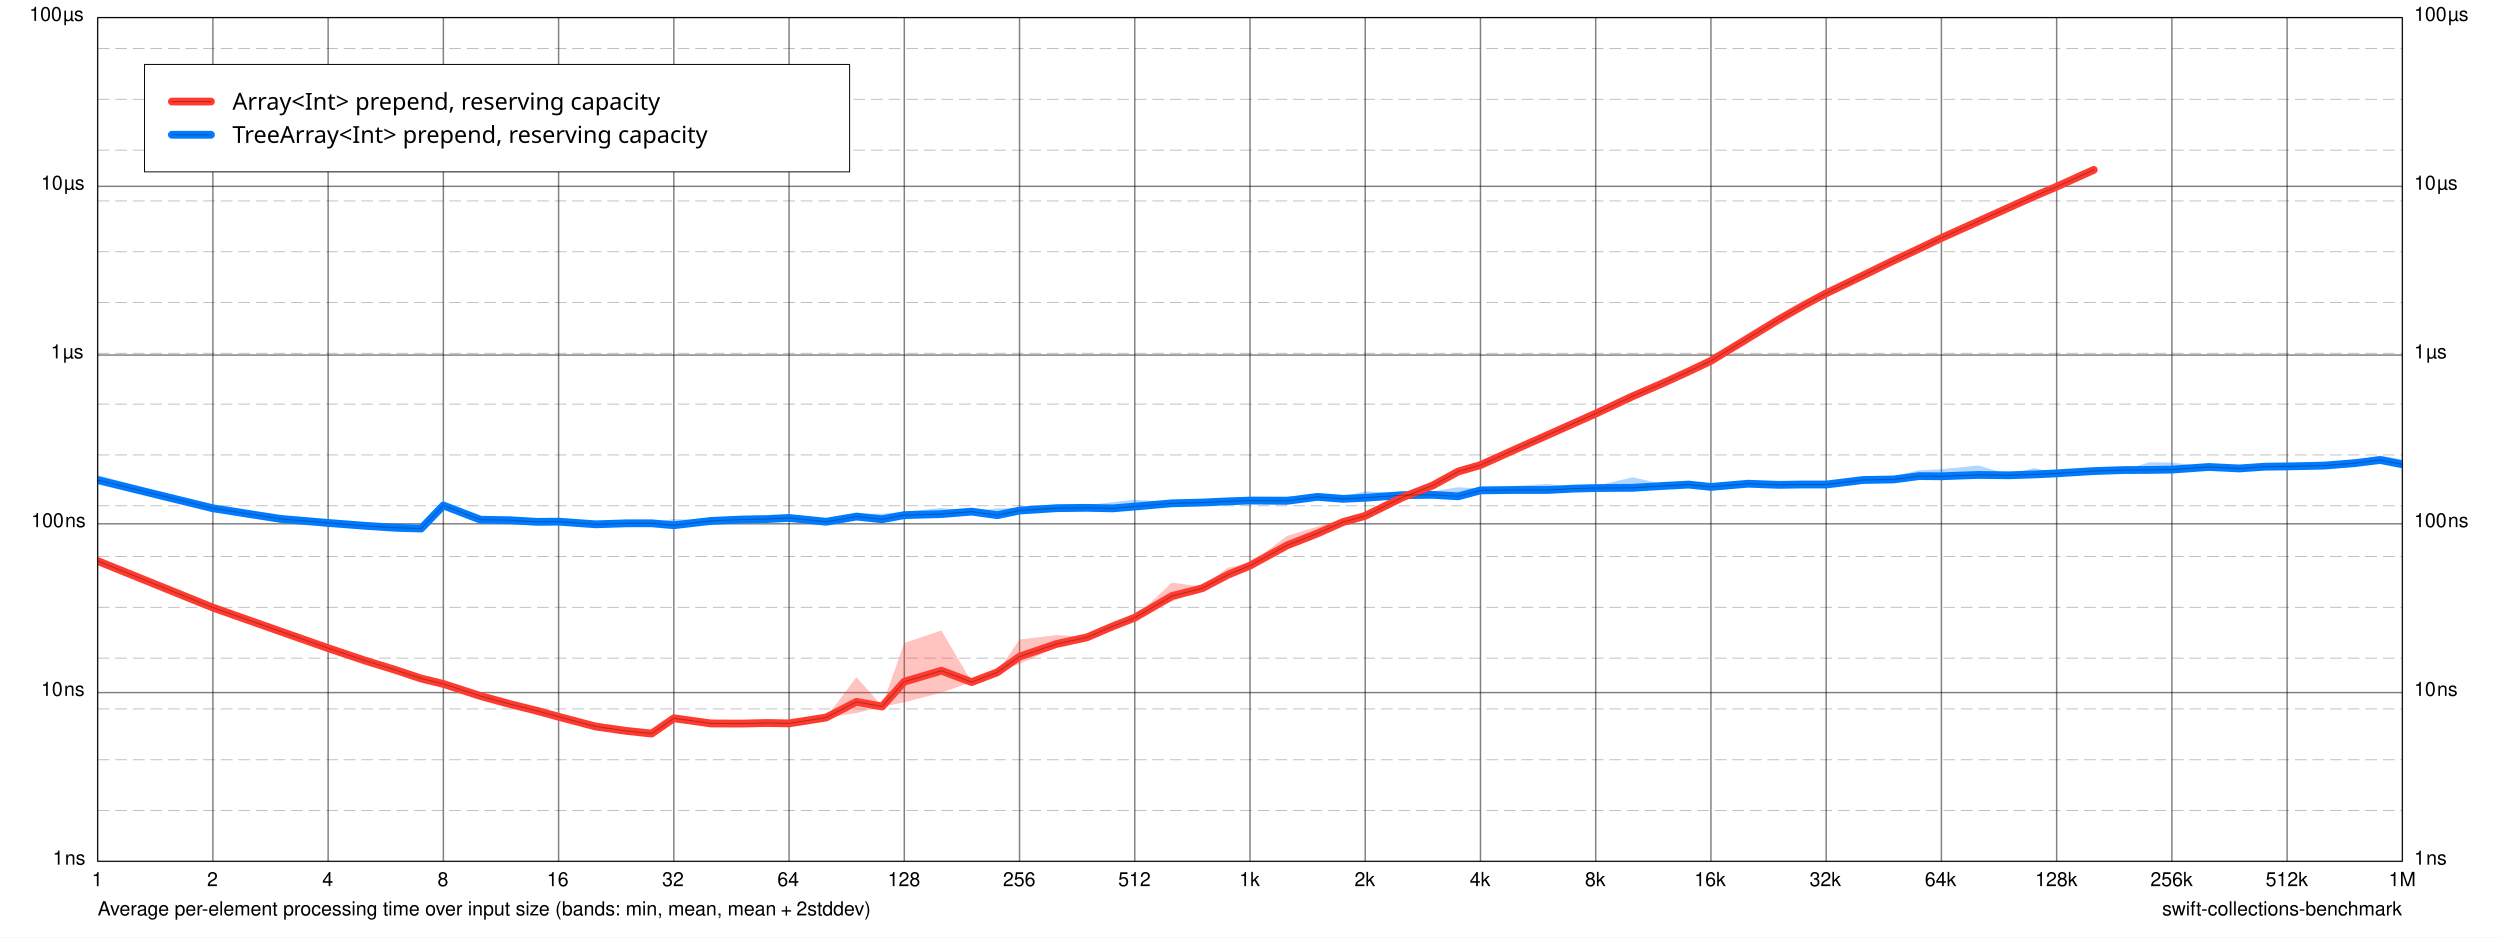
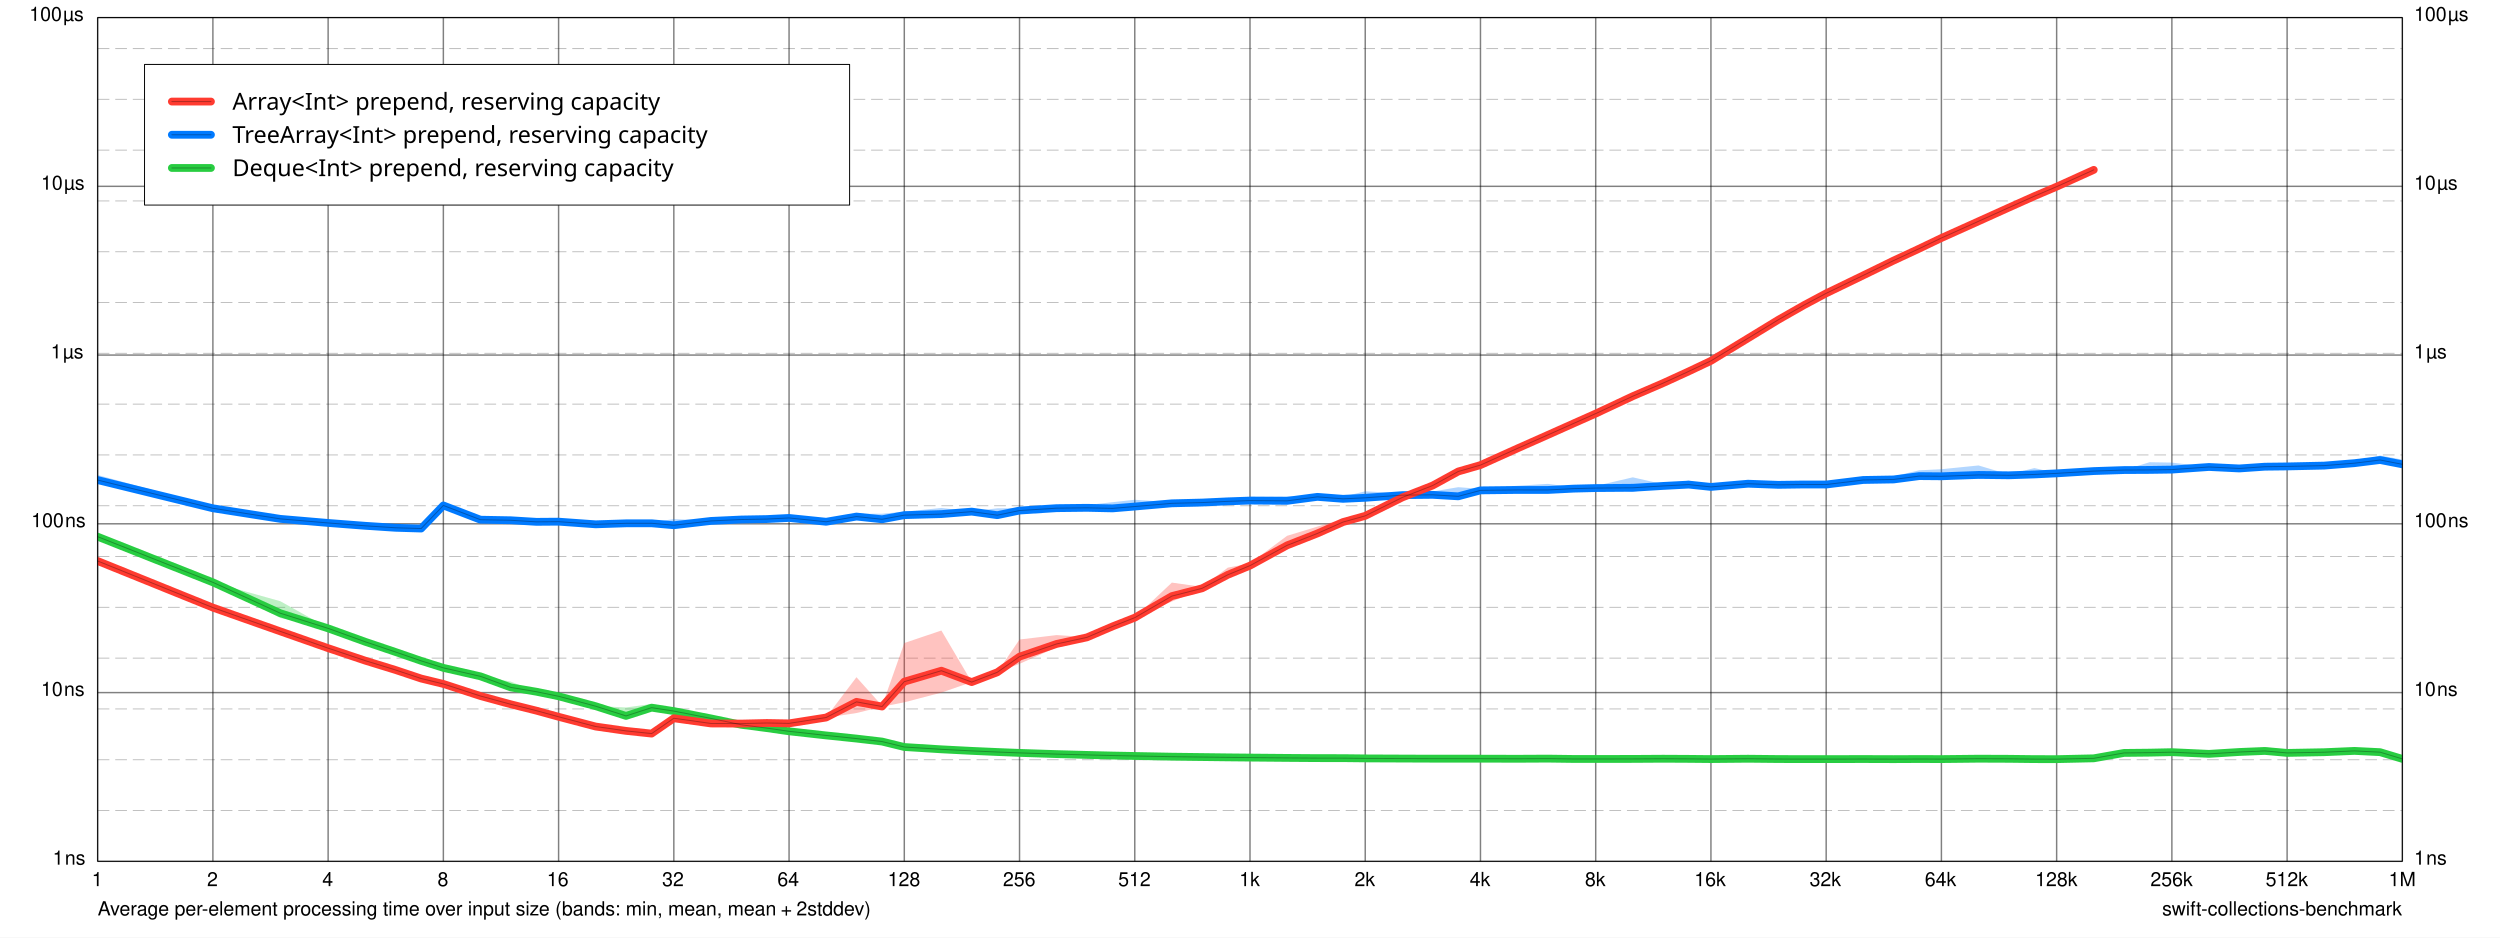
<svg xmlns="http://www.w3.org/2000/svg" xmlns:xlink="http://www.w3.org/1999/xlink" width="1280.0px" height="480.0px" viewBox="0.0 0.0 1280.0 480.0" version="1.1">
  <path d="M 0 0 L 0 480 L 1280 480 L 1280 0 z" fill="#FFFFFF" fill-opacity="1.0" stroke="none" />
  <text x="50" y="468.7" font-family="Helvetica" font-size="10" font-weight="normal" font-style="normal" fill="#000000" fill-opacity="1">Average per-element processing time over input size (bands: min, mean, mean + 2stddev)</text>
  <a xlink:href="https://github.com/apple/swift-collections-benchmark">
    <text x="1107" y="468.7" font-family="Helvetica" font-size="10" font-weight="normal" font-style="normal" fill="#000000" fill-opacity="1">swift-collections-benchmark</text>
  </a>
  <path d="M 50 9 L 50 441" fill="none" stroke-width="0.75" stroke="#000000" stroke-opacity="0.498" stroke-linecap="butt" stroke-linejoin="round" />
  <text x="47" y="453.7" font-family="Helvetica" font-size="10" font-weight="normal" font-style="normal" fill="#000000" fill-opacity="1">1</text>
  <path d="M 109 9 L 109 441" fill="none" stroke-width="0.75" stroke="#000000" stroke-opacity="0.498" stroke-linecap="butt" stroke-linejoin="round" />
  <text x="106" y="453.7" font-family="Helvetica" font-size="10" font-weight="normal" font-style="normal" fill="#000000" fill-opacity="1">2</text>
  <path d="M 168 9 L 168 441" fill="none" stroke-width="0.75" stroke="#000000" stroke-opacity="0.498" stroke-linecap="butt" stroke-linejoin="round" />
  <text x="165" y="453.7" font-family="Helvetica" font-size="10" font-weight="normal" font-style="normal" fill="#000000" fill-opacity="1">4</text>
  <path d="M 227 9 L 227 441" fill="none" stroke-width="0.75" stroke="#000000" stroke-opacity="0.498" stroke-linecap="butt" stroke-linejoin="round" />
  <text x="224" y="453.7" font-family="Helvetica" font-size="10" font-weight="normal" font-style="normal" fill="#000000" fill-opacity="1">8</text>
  <path d="M 286 9 L 286 441" fill="none" stroke-width="0.75" stroke="#000000" stroke-opacity="0.498" stroke-linecap="butt" stroke-linejoin="round" />
  <text x="280" y="453.7" font-family="Helvetica" font-size="10" font-weight="normal" font-style="normal" fill="#000000" fill-opacity="1">16</text>
  <path d="M 345 9 L 345 441" fill="none" stroke-width="0.75" stroke="#000000" stroke-opacity="0.498" stroke-linecap="butt" stroke-linejoin="round" />
  <text x="339" y="453.7" font-family="Helvetica" font-size="10" font-weight="normal" font-style="normal" fill="#000000" fill-opacity="1">32</text>
  <path d="M 404 9 L 404 441" fill="none" stroke-width="0.75" stroke="#000000" stroke-opacity="0.498" stroke-linecap="butt" stroke-linejoin="round" />
  <text x="398" y="453.7" font-family="Helvetica" font-size="10" font-weight="normal" font-style="normal" fill="#000000" fill-opacity="1">64</text>
  <path d="M 463 9 L 463 441" fill="none" stroke-width="0.75" stroke="#000000" stroke-opacity="0.498" stroke-linecap="butt" stroke-linejoin="round" />
  <text x="454.5" y="453.7" font-family="Helvetica" font-size="10" font-weight="normal" font-style="normal" fill="#000000" fill-opacity="1">128</text>
  <path d="M 522 9 L 522 441" fill="none" stroke-width="0.75" stroke="#000000" stroke-opacity="0.498" stroke-linecap="butt" stroke-linejoin="round" />
  <text x="513.5" y="453.7" font-family="Helvetica" font-size="10" font-weight="normal" font-style="normal" fill="#000000" fill-opacity="1">256</text>
  <path d="M 581 9 L 581 441" fill="none" stroke-width="0.75" stroke="#000000" stroke-opacity="0.498" stroke-linecap="butt" stroke-linejoin="round" />
  <text x="572.5" y="453.7" font-family="Helvetica" font-size="10" font-weight="normal" font-style="normal" fill="#000000" fill-opacity="1">512</text>
  <path d="M 640 9 L 640 441" fill="none" stroke-width="0.75" stroke="#000000" stroke-opacity="0.498" stroke-linecap="butt" stroke-linejoin="round" />
  <text x="634.5" y="453.7" font-family="Helvetica" font-size="10" font-weight="normal" font-style="normal" fill="#000000" fill-opacity="1">1k</text>
  <path d="M 699 9 L 699 441" fill="none" stroke-width="0.75" stroke="#000000" stroke-opacity="0.498" stroke-linecap="butt" stroke-linejoin="round" />
  <text x="693.5" y="453.7" font-family="Helvetica" font-size="10" font-weight="normal" font-style="normal" fill="#000000" fill-opacity="1">2k</text>
  <path d="M 758 9 L 758 441" fill="none" stroke-width="0.75" stroke="#000000" stroke-opacity="0.498" stroke-linecap="butt" stroke-linejoin="round" />
  <text x="752.5" y="453.7" font-family="Helvetica" font-size="10" font-weight="normal" font-style="normal" fill="#000000" fill-opacity="1">4k</text>
  <path d="M 817 9 L 817 441" fill="none" stroke-width="0.75" stroke="#000000" stroke-opacity="0.498" stroke-linecap="butt" stroke-linejoin="round" />
  <text x="811.5" y="453.7" font-family="Helvetica" font-size="10" font-weight="normal" font-style="normal" fill="#000000" fill-opacity="1">8k</text>
  <path d="M 876 9 L 876 441" fill="none" stroke-width="0.75" stroke="#000000" stroke-opacity="0.498" stroke-linecap="butt" stroke-linejoin="round" />
  <text x="867.5" y="453.7" font-family="Helvetica" font-size="10" font-weight="normal" font-style="normal" fill="#000000" fill-opacity="1">16k</text>
  <path d="M 935 9 L 935 441" fill="none" stroke-width="0.75" stroke="#000000" stroke-opacity="0.498" stroke-linecap="butt" stroke-linejoin="round" />
  <text x="926.5" y="453.7" font-family="Helvetica" font-size="10" font-weight="normal" font-style="normal" fill="#000000" fill-opacity="1">32k</text>
  <path d="M 994 9 L 994 441" fill="none" stroke-width="0.75" stroke="#000000" stroke-opacity="0.498" stroke-linecap="butt" stroke-linejoin="round" />
  <text x="985.5" y="453.7" font-family="Helvetica" font-size="10" font-weight="normal" font-style="normal" fill="#000000" fill-opacity="1">64k</text>
  <path d="M 1053 9 L 1053 441" fill="none" stroke-width="0.75" stroke="#000000" stroke-opacity="0.498" stroke-linecap="butt" stroke-linejoin="round" />
  <text x="1042" y="453.7" font-family="Helvetica" font-size="10" font-weight="normal" font-style="normal" fill="#000000" fill-opacity="1">128k</text>
  <path d="M 1112 9 L 1112 441" fill="none" stroke-width="0.75" stroke="#000000" stroke-opacity="0.498" stroke-linecap="butt" stroke-linejoin="round" />
  <text x="1101" y="453.7" font-family="Helvetica" font-size="10" font-weight="normal" font-style="normal" fill="#000000" fill-opacity="1">256k</text>
  <path d="M 1171 9 L 1171 441" fill="none" stroke-width="0.75" stroke="#000000" stroke-opacity="0.498" stroke-linecap="butt" stroke-linejoin="round" />
  <text x="1160" y="453.7" font-family="Helvetica" font-size="10" font-weight="normal" font-style="normal" fill="#000000" fill-opacity="1">512k</text>
  <path d="M 1230 9 L 1230 441" fill="none" stroke-width="0.75" stroke="#000000" stroke-opacity="0.498" stroke-linecap="butt" stroke-linejoin="round" />
  <text x="1223" y="453.7" font-family="Helvetica" font-size="10" font-weight="normal" font-style="normal" fill="#000000" fill-opacity="1">1M</text>
  <path d="M 50 441 L 1230 441" fill="none" stroke-width="0.75" stroke="#000000" stroke-opacity="0.498" stroke-linecap="butt" stroke-linejoin="round" />
  <text x="27" y="442.7" font-family="Helvetica" font-size="10" font-weight="normal" font-style="normal" fill="#000000" fill-opacity="1">1 ns</text>
  <text x="1236" y="442.7" font-family="Helvetica" font-size="10" font-weight="normal" font-style="normal" fill="#000000" fill-opacity="1">1 ns</text>
  <path d="M 50 354.6 L 1230 354.6" fill="none" stroke-width="0.75" stroke="#000000" stroke-opacity="0.498" stroke-linecap="butt" stroke-linejoin="round" />
  <text x="21" y="356.3" font-family="Helvetica" font-size="10" font-weight="normal" font-style="normal" fill="#000000" fill-opacity="1">10 ns</text>
  <text x="1236" y="356.3" font-family="Helvetica" font-size="10" font-weight="normal" font-style="normal" fill="#000000" fill-opacity="1">10 ns</text>
  <path d="M 50 268.2 L 1230 268.2" fill="none" stroke-width="0.75" stroke="#000000" stroke-opacity="0.498" stroke-linecap="butt" stroke-linejoin="round" />
  <text x="16" y="269.9" font-family="Helvetica" font-size="10" font-weight="normal" font-style="normal" fill="#000000" fill-opacity="1">100 ns</text>
  <text x="1236" y="269.9" font-family="Helvetica" font-size="10" font-weight="normal" font-style="normal" fill="#000000" fill-opacity="1">100 ns</text>
  <path d="M 50 181.8 L 1230 181.8" fill="none" stroke-width="0.75" stroke="#000000" stroke-opacity="0.498" stroke-linecap="butt" stroke-linejoin="round" />
  <text x="26" y="183.5" font-family="Helvetica" font-size="10" font-weight="normal" font-style="normal" fill="#000000" fill-opacity="1">1 µs</text>
  <text x="1236" y="183.5" font-family="Helvetica" font-size="10" font-weight="normal" font-style="normal" fill="#000000" fill-opacity="1">1 µs</text>
  <path d="M 50 95.4 L 1230 95.4" fill="none" stroke-width="0.75" stroke="#000000" stroke-opacity="0.498" stroke-linecap="butt" stroke-linejoin="round" />
  <text x="21" y="97.1" font-family="Helvetica" font-size="10" font-weight="normal" font-style="normal" fill="#000000" fill-opacity="1">10 µs</text>
  <text x="1236" y="97.1" font-family="Helvetica" font-size="10" font-weight="normal" font-style="normal" fill="#000000" fill-opacity="1">10 µs</text>
  <path d="M 50 9 L 1230 9" fill="none" stroke-width="0.75" stroke="#000000" stroke-opacity="0.498" stroke-linecap="butt" stroke-linejoin="round" />
  <text x="15" y="10.7" font-family="Helvetica" font-size="10" font-weight="normal" font-style="normal" fill="#000000" fill-opacity="1">100 µs</text>
  <text x="1236" y="10.7" font-family="Helvetica" font-size="10" font-weight="normal" font-style="normal" fill="#000000" fill-opacity="1">100 µs</text>
  <path d="M 50 414.99 L 1230 414.99" fill="none" stroke-width="0.5" stroke="#000000" stroke-opacity="0.259" stroke-linecap="butt" stroke-linejoin="round" stroke-dasharray="6 3" stroke-dashoffset="0" />
  <path d="M 50 388.98 L 1230 388.98" fill="none" stroke-width="0.5" stroke="#000000" stroke-opacity="0.259" stroke-linecap="butt" stroke-linejoin="round" stroke-dasharray="6 3" stroke-dashoffset="0" />
  <path d="M 50 362.97 L 1230 362.97" fill="none" stroke-width="0.5" stroke="#000000" stroke-opacity="0.259" stroke-linecap="butt" stroke-linejoin="round" stroke-dasharray="6 3" stroke-dashoffset="0" />
  <path d="M 50 336.96 L 1230 336.96" fill="none" stroke-width="0.5" stroke="#000000" stroke-opacity="0.259" stroke-linecap="butt" stroke-linejoin="round" stroke-dasharray="6 3" stroke-dashoffset="0" />
  <path d="M 50 310.96 L 1230 310.96" fill="none" stroke-width="0.5" stroke="#000000" stroke-opacity="0.259" stroke-linecap="butt" stroke-linejoin="round" stroke-dasharray="6 3" stroke-dashoffset="0" />
  <path d="M 50 284.95 L 1230 284.95" fill="none" stroke-width="0.5" stroke="#000000" stroke-opacity="0.259" stroke-linecap="butt" stroke-linejoin="round" stroke-dasharray="6 3" stroke-dashoffset="0" />
  <path d="M 50 258.94 L 1230 258.94" fill="none" stroke-width="0.5" stroke="#000000" stroke-opacity="0.259" stroke-linecap="butt" stroke-linejoin="round" stroke-dasharray="6 3" stroke-dashoffset="0" />
  <path d="M 50 232.93 L 1230 232.93" fill="none" stroke-width="0.5" stroke="#000000" stroke-opacity="0.259" stroke-linecap="butt" stroke-linejoin="round" stroke-dasharray="6 3" stroke-dashoffset="0" />
  <path d="M 50 206.92 L 1230 206.92" fill="none" stroke-width="0.5" stroke="#000000" stroke-opacity="0.259" stroke-linecap="butt" stroke-linejoin="round" stroke-dasharray="6 3" stroke-dashoffset="0" />
  <path d="M 50 180.91 L 1230 180.91" fill="none" stroke-width="0.5" stroke="#000000" stroke-opacity="0.259" stroke-linecap="butt" stroke-linejoin="round" stroke-dasharray="6 3" stroke-dashoffset="0" />
  <path d="M 50 154.9 L 1230 154.9" fill="none" stroke-width="0.5" stroke="#000000" stroke-opacity="0.259" stroke-linecap="butt" stroke-linejoin="round" stroke-dasharray="6 3" stroke-dashoffset="0" />
  <path d="M 50 128.89 L 1230 128.89" fill="none" stroke-width="0.5" stroke="#000000" stroke-opacity="0.259" stroke-linecap="butt" stroke-linejoin="round" stroke-dasharray="6 3" stroke-dashoffset="0" />
  <path d="M 50 102.88 L 1230 102.88" fill="none" stroke-width="0.5" stroke="#000000" stroke-opacity="0.259" stroke-linecap="butt" stroke-linejoin="round" stroke-dasharray="6 3" stroke-dashoffset="0" />
  <path d="M 50 76.874 L 1230 76.874" fill="none" stroke-width="0.5" stroke="#000000" stroke-opacity="0.259" stroke-linecap="butt" stroke-linejoin="round" stroke-dasharray="6 3" stroke-dashoffset="0" />
  <path d="M 50 50.865 L 1230 50.865" fill="none" stroke-width="0.5" stroke="#000000" stroke-opacity="0.259" stroke-linecap="butt" stroke-linejoin="round" stroke-dasharray="6 3" stroke-dashoffset="0" />
  <path d="M 50 24.856 L 1230 24.856" fill="none" stroke-width="0.5" stroke="#000000" stroke-opacity="0.259" stroke-linecap="butt" stroke-linejoin="round" stroke-dasharray="6 3" stroke-dashoffset="0" />
-   <path d="M 74 33 L 74 88 L 435 88 L 435 33 z" fill="#FFFFFF" fill-opacity="1.0" stroke="none" />
+   <path d="M 74 33 L 74 105 L 435 105 L 435 33 z" fill="#FFFFFF" fill-opacity="1.0" stroke="none" />
  <clipPath id="clip-0">
    <path d="M 50 9 L 50 441 L 1230 441 L 1230 9 z" />
  </clipPath>
  <g clip-path="url(#clip-0)">
+     <path d="M 50 274.56L 109 298.16L 143.51 307.82L 168 321.5L 186.99 328.59L 202.51 333.61L 215.63 338.36L 227 341.95L 245.99 346.11L 261.51 348.99L 274.63 354.15L 286 354.8L 304.99 361.45L 320.51 362.22L 333.63 360.43L 345 363.99L 363.99 367.82L 379.51 369.61L 392.63 372.1L 404 373.56L 422.99 376.54L 438.51 377.89L 451.63 378.82L 463 382.44L 481.99 383.62L 497.51 384.45L 510.63 385L 522 385.45L 540.99 386.08L 556.51 386.52L 569.63 386.84L 581 387.05L 599.99 387.34L 615.51 387.61L 628.63 387.77L 640 387.87L 658.99 388.05L 674.51 388.16L 687.63 387.97L 699 388.3L 717.99 388.36L 733.51 388.44L 746.63 388.35L 758 388.25L 776.99 388.49L 792.51 388.05L 805.63 388.59L 817 388.54L 835.99 388.55L 851.51 388.05L 864.63 388.24L 876 388.62L 894.99 388.05L 910.51 388.52L 923.63 388.66L 935 388.64L 953.99 388.61L 969.51 388.68L 982.63 388.39L 994 388.59L 1013 387.86L 1028.5 387.97L 1041.6 388.6L 1053 388.67L 1072 387.07L 1087.5 385.36L 1100.6 385.15L 1112 384.9L 1131 384.94L 1146.5 384.67L 1159.6 382.6L 1171 383.94L 1190 385.06L 1205.5 382.89L 1218.6 384.97L 1230 388.43L 1230 388.6L 1218.6 385.16L 1205.5 385.04L 1190 385.15L 1171 386.05L 1159.6 385.17L 1146.5 385.15L 1131 386.36L 1112 385.18L 1100.6 385.44L 1087.5 385.55L 1072 388.7L 1053 388.7L 1041.6 388.69L 1028.5 388.7L 1013 388.67L 994 388.69L 982.63 388.7L 969.51 388.68L 953.99 388.63L 935 388.68L 923.63 388.67L 910.51 388.67L 894.99 388.61L 876 388.66L 864.63 388.65L 851.51 388.62L 835.99 388.58L 817 388.6L 805.63 388.6L 792.51 388.54L 776.99 388.49L 758 388.5L 746.63 388.47L 733.51 388.44L 717.99 388.39L 699 388.3L 687.63 388.24L 674.51 388.16L 658.99 388.05L 640 387.88L 628.63 387.77L 615.51 387.61L 599.99 387.45L 581 387.06L 569.63 386.84L 556.51 386.52L 540.99 386.1L 522 385.49L 510.63 385.03L 497.51 384.45L 481.99 383.66L 463 382.49L 451.63 379.99L 438.51 378.24L 422.99 376.54L 404 374.74L 392.63 373.05L 379.51 371.62L 363.99 367.82L 345 364.11L 333.63 363.01L 320.51 368.21L 304.99 361.63L 286 357.13L 274.63 354.16L 261.51 353.07L 245.99 346.35L 227 341.95L 215.63 338.36L 202.51 333.9L 186.99 328.59L 168 321.82L 143.51 316.41L 109 298.16L 50 274.85" fill="#28CD41" fill-opacity="0.302" stroke="none" />
    <path d="M 50 243.21L 109 259.27L 143.51 265.59L 168 267.05L 186.99 269.03L 202.51 269.64L 215.63 270.58L 227 258.42L 245.99 265.45L 261.51 266.11L 274.63 266.93L 286 267.05L 304.99 268.32L 320.51 267.63L 333.63 267.5L 345 265.75L 363.99 266.62L 379.51 265.85L 392.63 265.57L 404 264.85L 422.99 266.88L 438.51 263.09L 451.63 263.02L 463 261.99L 481.99 260.07L 497.51 261.81L 510.63 260.25L 522 260.18L 540.99 259.86L 556.51 258.58L 569.63 257.12L 581 255.88L 599.99 257.15L 615.51 256.55L 628.63 255.27L 640 254.39L 658.99 254.1L 674.51 254.22L 687.63 254.31L 699 251.55L 717.99 252.62L 733.51 251.65L 746.63 249.44L 758 250.29L 776.99 248.7L 792.51 247.74L 805.63 249.48L 817 248.81L 835.99 244.39L 851.51 247.92L 864.63 246.08L 876 248.93L 894.99 246.87L 910.51 247.96L 923.63 247.6L 935 246.44L 953.99 244.2L 969.51 243.9L 982.63 240.8L 994 240.24L 1013 238.31L 1028.5 242.9L 1041.6 239.66L 1053 242.2L 1072 239.66L 1087.5 240.67L 1100.6 236.65L 1112 236.85L 1131 239.07L 1146.5 239.51L 1159.6 238.75L 1171 238.46L 1190 236.63L 1205.5 236.81L 1218.6 233.22L 1230 235.33L 1230 238.62L 1218.6 236.36L 1205.5 237.26L 1190 239.03L 1171 238.93L 1159.6 239.02L 1146.5 239.97L 1131 239.1L 1112 241.78L 1100.6 242.1L 1087.5 240.67L 1072 241.75L 1053 242.42L 1041.6 244.14L 1028.5 243.5L 1013 245.04L 994 245.23L 982.63 244.86L 969.51 246.05L 953.99 246.32L 935 248.68L 923.63 248.2L 910.51 248.34L 894.99 247.95L 876 249.43L 864.63 248.85L 851.51 249.12L 835.99 251.85L 817 250.28L 805.63 250.42L 792.51 252.03L 776.99 251.64L 758 251.35L 746.63 255.92L 733.51 253.97L 717.99 253.83L 699 256.13L 687.63 255.79L 674.51 254.45L 658.99 257.3L 640 256.98L 628.63 257.21L 615.51 257.58L 599.99 257.89L 581 260.67L 569.63 261.48L 556.51 260.52L 540.99 260.29L 522 261.83L 510.63 265.09L 497.51 262L 481.99 264.39L 463 264.39L 451.63 266.94L 438.51 264.99L 422.99 267.23L 404 265.31L 392.63 265.83L 379.51 266.05L 363.99 266.76L 345 270.11L 333.63 268.07L 320.51 268.05L 304.99 268.49L 286 267.1L 274.63 267.26L 261.51 266.47L 245.99 266.32L 227 258.92L 215.63 270.62L 202.51 270.43L 186.99 269.28L 168 268L 143.51 265.68L 109 260.59L 50 246.76" fill="#007AFF" fill-opacity="0.302" stroke="none" />
    <path d="M 50 286.88L 109 311.1L 143.51 323.26L 168 331.86L 186.99 336.85L 202.51 341.44L 215.63 347.15L 227 350.18L 245.99 356.36L 261.51 360.38L 274.63 363.66L 286 366.99L 304.99 371.99L 320.51 374.06L 333.63 375.6L 345 367.75L 363.99 368.44L 379.51 369.44L 392.63 369.99L 404 369.95L 422.99 367.22L 438.51 346.73L 451.63 361.38L 463 329.22L 481.99 322.82L 497.51 349.18L 510.63 344.15L 522 327.43L 540.99 325.16L 556.51 326.15L 569.63 320.22L 581 316.18L 599.99 298.29L 615.51 300.49L 628.63 290.63L 640 288.47L 658.99 274.33L 674.51 269.62L 687.63 265.62L 699 262.87L 717.99 254.65L 733.51 247.84L 746.63 240.15L 758 238.02L 776.99 229.54L 792.51 222.61L 805.63 216.78L 817 211.73L 835.99 201.67L 851.51 195.51L 864.63 189.49L 876 183L 894.99 172.82L 910.51 163.64L 923.63 156.01L 935 149.97L 953.99 140.82L 969.51 133.4L 982.63 126.77L 994 121.1L 1013 112.88L 1028.5 105.92L 1041.6 99.698L 1053 95.359L 1072 86.23L 1072 87.243L 1053 95.653L 1041.6 100.69L 1028.5 106.44L 1013 113.45L 994 122.12L 982.63 127.48L 969.51 133.42L 953.99 141.05L 935 150.26L 923.63 156.33L 910.51 163.74L 894.99 173.32L 876 185.38L 864.63 190.38L 851.51 196.38L 835.99 203.28L 817 211.75L 805.63 216.81L 792.51 222.7L 776.99 229.56L 758 238.16L 746.63 241.85L 733.51 248.86L 717.99 254.69L 699 264.55L 687.63 267.9L 674.51 274.44L 658.99 281.11L 640 290.01L 628.63 295.68L 615.51 301.45L 599.99 307.99L 581 316.26L 569.63 320.89L 556.51 326.4L 540.99 331.43L 522 339.87L 510.63 344.22L 497.51 349.24L 481.99 354.61L 463 359.58L 451.63 361.86L 438.51 365.07L 422.99 367.43L 404 370.52L 392.63 370.24L 379.51 370.85L 363.99 371.13L 345 367.75L 333.63 375.6L 320.51 374.27L 304.99 371.99L 286 366.99L 274.63 363.93L 261.51 360.67L 245.99 356.36L 227 350.18L 215.63 347.5L 202.51 343.61L 186.99 338.77L 168 331.86L 143.51 323.26L 109 311.1L 50 287.37" fill="#FF3B30" fill-opacity="0.302" stroke="none" />
+     <path d="M 50 274.78L 109 298.16L 143.51 313.97L 168 321.73L 186.99 328.59L 202.51 333.83L 215.63 338.36L 227 341.95L 245.99 346.29L 261.51 351.96L 274.63 354.16L 286 356.5L 304.99 361.58L 320.51 366.55L 333.63 362.32L 345 364.08L 363.99 367.82L 379.51 371.08L 392.63 372.8L 404 374.43L 422.99 376.54L 438.51 378.15L 451.63 379.68L 463 382.47L 481.99 383.65L 497.51 384.45L 510.63 385.03L 522 385.48L 540.99 386.1L 556.51 386.52L 569.63 386.84L 581 387.06L 599.99 387.42L 615.51 387.61L 628.63 387.77L 640 387.88L 658.99 388.05L 674.51 388.16L 687.63 388.17L 699 388.3L 717.99 388.38L 733.51 388.44L 746.63 388.44L 758 388.44L 776.99 388.49L 792.51 388.41L 805.63 388.59L 817 388.59L 835.99 388.57L 851.51 388.47L 864.63 388.54L 876 388.65L 894.99 388.47L 910.51 388.63L 923.63 388.67L 935 388.67L 953.99 388.63L 969.51 388.68L 982.63 388.62L 994 388.66L 1013 388.45L 1028.5 388.51L 1041.6 388.67L 1053 388.69L 1072 388.26L 1087.5 385.5L 1100.6 385.36L 1112 385.11L 1131 385.98L 1146.5 385.02L 1159.6 384.48L 1171 385.49L 1190 385.13L 1205.5 384.46L 1218.6 385.11L 1230 388.55" fill="none" stroke-width="4" stroke="#28CD41" stroke-opacity="1" stroke-linecap="round" stroke-linejoin="round" />
    <path d="M 50 245.8L 109 260.24L 143.51 265.66L 168 267.75L 186.99 269.21L 202.51 270.22L 215.63 270.61L 227 258.79L 245.99 266.09L 261.51 266.38L 274.63 267.18L 286 267.09L 304.99 268.45L 320.51 267.94L 333.63 267.92L 345 268.92L 363.99 266.72L 379.51 266L 392.63 265.76L 404 265.19L 422.99 267.14L 438.51 264.48L 451.63 265.87L 463 263.75L 481.99 263.21L 497.51 261.95L 510.63 263.77L 522 261.4L 540.99 260.18L 556.51 260L 569.63 260.29L 581 259.35L 599.99 257.7L 615.51 257.31L 628.63 256.69L 640 256.29L 658.99 256.43L 674.51 254.39L 687.63 255.4L 699 254.87L 717.99 253.51L 733.51 253.35L 746.63 254.12L 758 251.07L 776.99 250.85L 792.51 250.86L 805.63 250.18L 817 249.89L 835.99 249.75L 851.51 248.8L 864.63 248.11L 876 249.3L 894.99 247.66L 910.51 248.24L 923.63 248.05L 935 248.08L 953.99 245.75L 969.51 245.48L 982.63 243.76L 994 243.86L 1013 243.16L 1028.5 243.35L 1041.6 242.91L 1053 242.36L 1072 241.19L 1087.5 240.67L 1100.6 240.6L 1112 240.43L 1131 239.09L 1146.5 239.85L 1159.6 238.95L 1171 238.81L 1190 238.39L 1205.5 237.14L 1218.6 235.52L 1230 237.73" fill="none" stroke-width="4" stroke="#007AFF" stroke-opacity="1" stroke-linecap="round" stroke-linejoin="round" />
    <path d="M 50 287.24L 109 311.1L 143.51 323.26L 168 331.86L 186.99 338.25L 202.51 343.03L 215.63 347.41L 227 350.18L 245.99 356.36L 261.51 360.59L 274.63 363.86L 286 366.99L 304.99 371.99L 320.51 374.21L 333.63 375.6L 345 367.75L 363.99 370.41L 379.51 370.48L 392.63 370.17L 404 370.37L 422.99 367.37L 438.51 359.35L 451.63 361.74L 463 349.01L 481.99 343.4L 497.51 349.23L 510.63 344.2L 522 336.2L 540.99 329.69L 556.51 326.33L 569.63 320.71L 581 316.24L 599.99 305.2L 615.51 301.2L 628.63 294.29L 640 289.6L 658.99 279.22L 674.51 273.12L 687.63 267.29L 699 264.11L 717.99 254.68L 733.51 248.59L 746.63 241.4L 758 238.12L 776.99 229.56L 792.51 222.67L 805.63 216.81L 817 211.75L 835.99 202.85L 851.51 196.15L 864.63 190.14L 876 184.75L 894.99 173.19L 910.51 163.72L 923.63 156.24L 935 150.18L 953.99 140.99L 969.51 133.41L 982.63 127.3L 994 121.85L 1013 113.3L 1028.5 106.3L 1041.6 100.43L 1053 95.576L 1072 86.976" fill="none" stroke-width="4" stroke="#FF3B30" stroke-opacity="1" stroke-linecap="round" stroke-linejoin="round" />
+     <path d="M 50 274.78L 109 298.16L 143.51 313.97L 168 321.73L 186.99 328.59L 202.51 333.83L 215.63 338.36L 227 341.95L 245.99 346.29L 261.51 351.96L 274.63 354.16L 286 356.5L 304.99 361.58L 320.51 366.55L 333.63 362.32L 345 364.08L 363.99 367.82L 379.51 371.08L 392.63 372.8L 404 374.43L 422.99 376.54L 438.51 378.15L 451.63 379.68L 463 382.47L 481.99 383.65L 497.51 384.45L 510.63 385.03L 522 385.48L 540.99 386.1L 556.51 386.52L 569.63 386.84L 581 387.06L 599.99 387.42L 615.51 387.61L 628.63 387.77L 640 387.88L 658.99 388.05L 674.51 388.16L 687.63 388.17L 699 388.3L 717.99 388.38L 733.51 388.44L 746.63 388.44L 758 388.44L 776.99 388.49L 792.51 388.41L 805.63 388.59L 817 388.59L 835.99 388.57L 851.51 388.47L 864.63 388.54L 876 388.65L 894.99 388.47L 910.51 388.63L 923.63 388.67L 935 388.67L 953.99 388.63L 969.51 388.68L 982.63 388.62L 994 388.66L 1013 388.45L 1028.5 388.51L 1041.6 388.67L 1053 388.69L 1072 388.26L 1087.5 385.5L 1100.6 385.36L 1112 385.11L 1131 385.98L 1146.5 385.02L 1159.6 384.48L 1171 385.49L 1190 385.13L 1205.5 384.46L 1218.6 385.11L 1230 388.55" fill="none" stroke-width="0.5" stroke="#000000" stroke-opacity="0.302" stroke-linecap="round" stroke-linejoin="round" />
    <path d="M 50 245.8L 109 260.24L 143.51 265.66L 168 267.75L 186.99 269.21L 202.51 270.22L 215.63 270.61L 227 258.79L 245.99 266.09L 261.51 266.38L 274.63 267.18L 286 267.09L 304.99 268.45L 320.51 267.94L 333.63 267.92L 345 268.92L 363.99 266.72L 379.51 266L 392.63 265.76L 404 265.19L 422.99 267.14L 438.51 264.48L 451.63 265.87L 463 263.75L 481.99 263.21L 497.51 261.95L 510.63 263.77L 522 261.4L 540.99 260.18L 556.51 260L 569.63 260.29L 581 259.35L 599.99 257.7L 615.51 257.31L 628.63 256.69L 640 256.29L 658.99 256.43L 674.51 254.39L 687.63 255.4L 699 254.87L 717.99 253.51L 733.51 253.35L 746.63 254.12L 758 251.07L 776.99 250.85L 792.51 250.86L 805.63 250.18L 817 249.89L 835.99 249.75L 851.51 248.8L 864.63 248.11L 876 249.3L 894.99 247.66L 910.51 248.24L 923.63 248.05L 935 248.08L 953.99 245.75L 969.51 245.48L 982.63 243.76L 994 243.86L 1013 243.16L 1028.5 243.35L 1041.6 242.91L 1053 242.36L 1072 241.19L 1087.5 240.67L 1100.6 240.6L 1112 240.43L 1131 239.09L 1146.5 239.85L 1159.6 238.95L 1171 238.81L 1190 238.39L 1205.5 237.14L 1218.6 235.52L 1230 237.73" fill="none" stroke-width="0.5" stroke="#000000" stroke-opacity="0.302" stroke-linecap="round" stroke-linejoin="round" />
    <path d="M 50 287.24L 109 311.1L 143.51 323.26L 168 331.86L 186.99 338.25L 202.51 343.03L 215.63 347.41L 227 350.18L 245.99 356.36L 261.51 360.59L 274.63 363.86L 286 366.99L 304.99 371.99L 320.51 374.21L 333.63 375.6L 345 367.75L 363.99 370.41L 379.51 370.48L 392.63 370.17L 404 370.37L 422.99 367.37L 438.51 359.35L 451.63 361.74L 463 349.01L 481.99 343.4L 497.51 349.23L 510.63 344.2L 522 336.2L 540.99 329.69L 556.51 326.33L 569.63 320.71L 581 316.24L 599.99 305.2L 615.51 301.2L 628.63 294.29L 640 289.6L 658.99 279.22L 674.51 273.12L 687.63 267.29L 699 264.11L 717.99 254.68L 733.51 248.59L 746.63 241.4L 758 238.12L 776.99 229.56L 792.51 222.67L 805.63 216.81L 817 211.75L 835.99 202.85L 851.51 196.15L 864.63 190.14L 876 184.75L 894.99 173.19L 910.51 163.72L 923.63 156.24L 935 150.18L 953.99 140.99L 969.51 133.41L 982.63 127.3L 994 121.85L 1013 113.3L 1028.5 106.3L 1041.6 100.43L 1053 95.576L 1072 86.976" fill="none" stroke-width="0.5" stroke="#000000" stroke-opacity="0.302" stroke-linecap="round" stroke-linejoin="round" />
  </g>
-   <path d="M 74 33 L 74 88 L 435 88 L 435 33 z" fill="#FFFFFF" fill-opacity="0.702" stroke-width="0.5" stroke="#000000" stroke-opacity="1" stroke-linecap="round" stroke-linejoin="round" />
+   <path d="M 74 33 L 74 105 L 435 105 L 435 33 z" fill="#FFFFFF" fill-opacity="0.702" stroke-width="0.5" stroke="#000000" stroke-opacity="1" stroke-linecap="round" stroke-linejoin="round" />
  <path d="M 88 52 L 108 52" fill="none" stroke-width="4" stroke="#FF3B30" stroke-opacity="1" stroke-linecap="round" stroke-linejoin="round" />
  <path d="M 88 52 L 108 52" fill="none" stroke-width="0.5" stroke="#000000" stroke-opacity="0.302" stroke-linecap="round" stroke-linejoin="round" />
  <text x="119" y="56.17" font-family="Menlo" font-size="12" font-weight="normal" font-style="normal" fill="#000000" fill-opacity="1">Array&lt;Int&gt; prepend, reserving capacity</text>
  <path d="M 88 69 L 108 69" fill="none" stroke-width="4" stroke="#007AFF" stroke-opacity="1" stroke-linecap="round" stroke-linejoin="round" />
  <path d="M 88 69 L 108 69" fill="none" stroke-width="0.5" stroke="#000000" stroke-opacity="0.302" stroke-linecap="round" stroke-linejoin="round" />
  <text x="119" y="73.17" font-family="Menlo" font-size="12" font-weight="normal" font-style="normal" fill="#000000" fill-opacity="1">TreeArray&lt;Int&gt; prepend, reserving capacity</text>
+   <path d="M 88 86 L 108 86" fill="none" stroke-width="4" stroke="#28CD41" stroke-opacity="1" stroke-linecap="round" stroke-linejoin="round" />
+   <path d="M 88 86 L 108 86" fill="none" stroke-width="0.5" stroke="#000000" stroke-opacity="0.302" stroke-linecap="round" stroke-linejoin="round" />
+   <text x="119" y="90.17" font-family="Menlo" font-size="12" font-weight="normal" font-style="normal" fill="#000000" fill-opacity="1">Deque&lt;Int&gt; prepend, reserving capacity</text>
  <path d="M 50 9 L 50 441 L 1230 441 L 1230 9 z" fill="none" stroke-width="0.5" stroke="#000000" stroke-opacity="1" stroke-linecap="round" stroke-linejoin="round" />
</svg>
